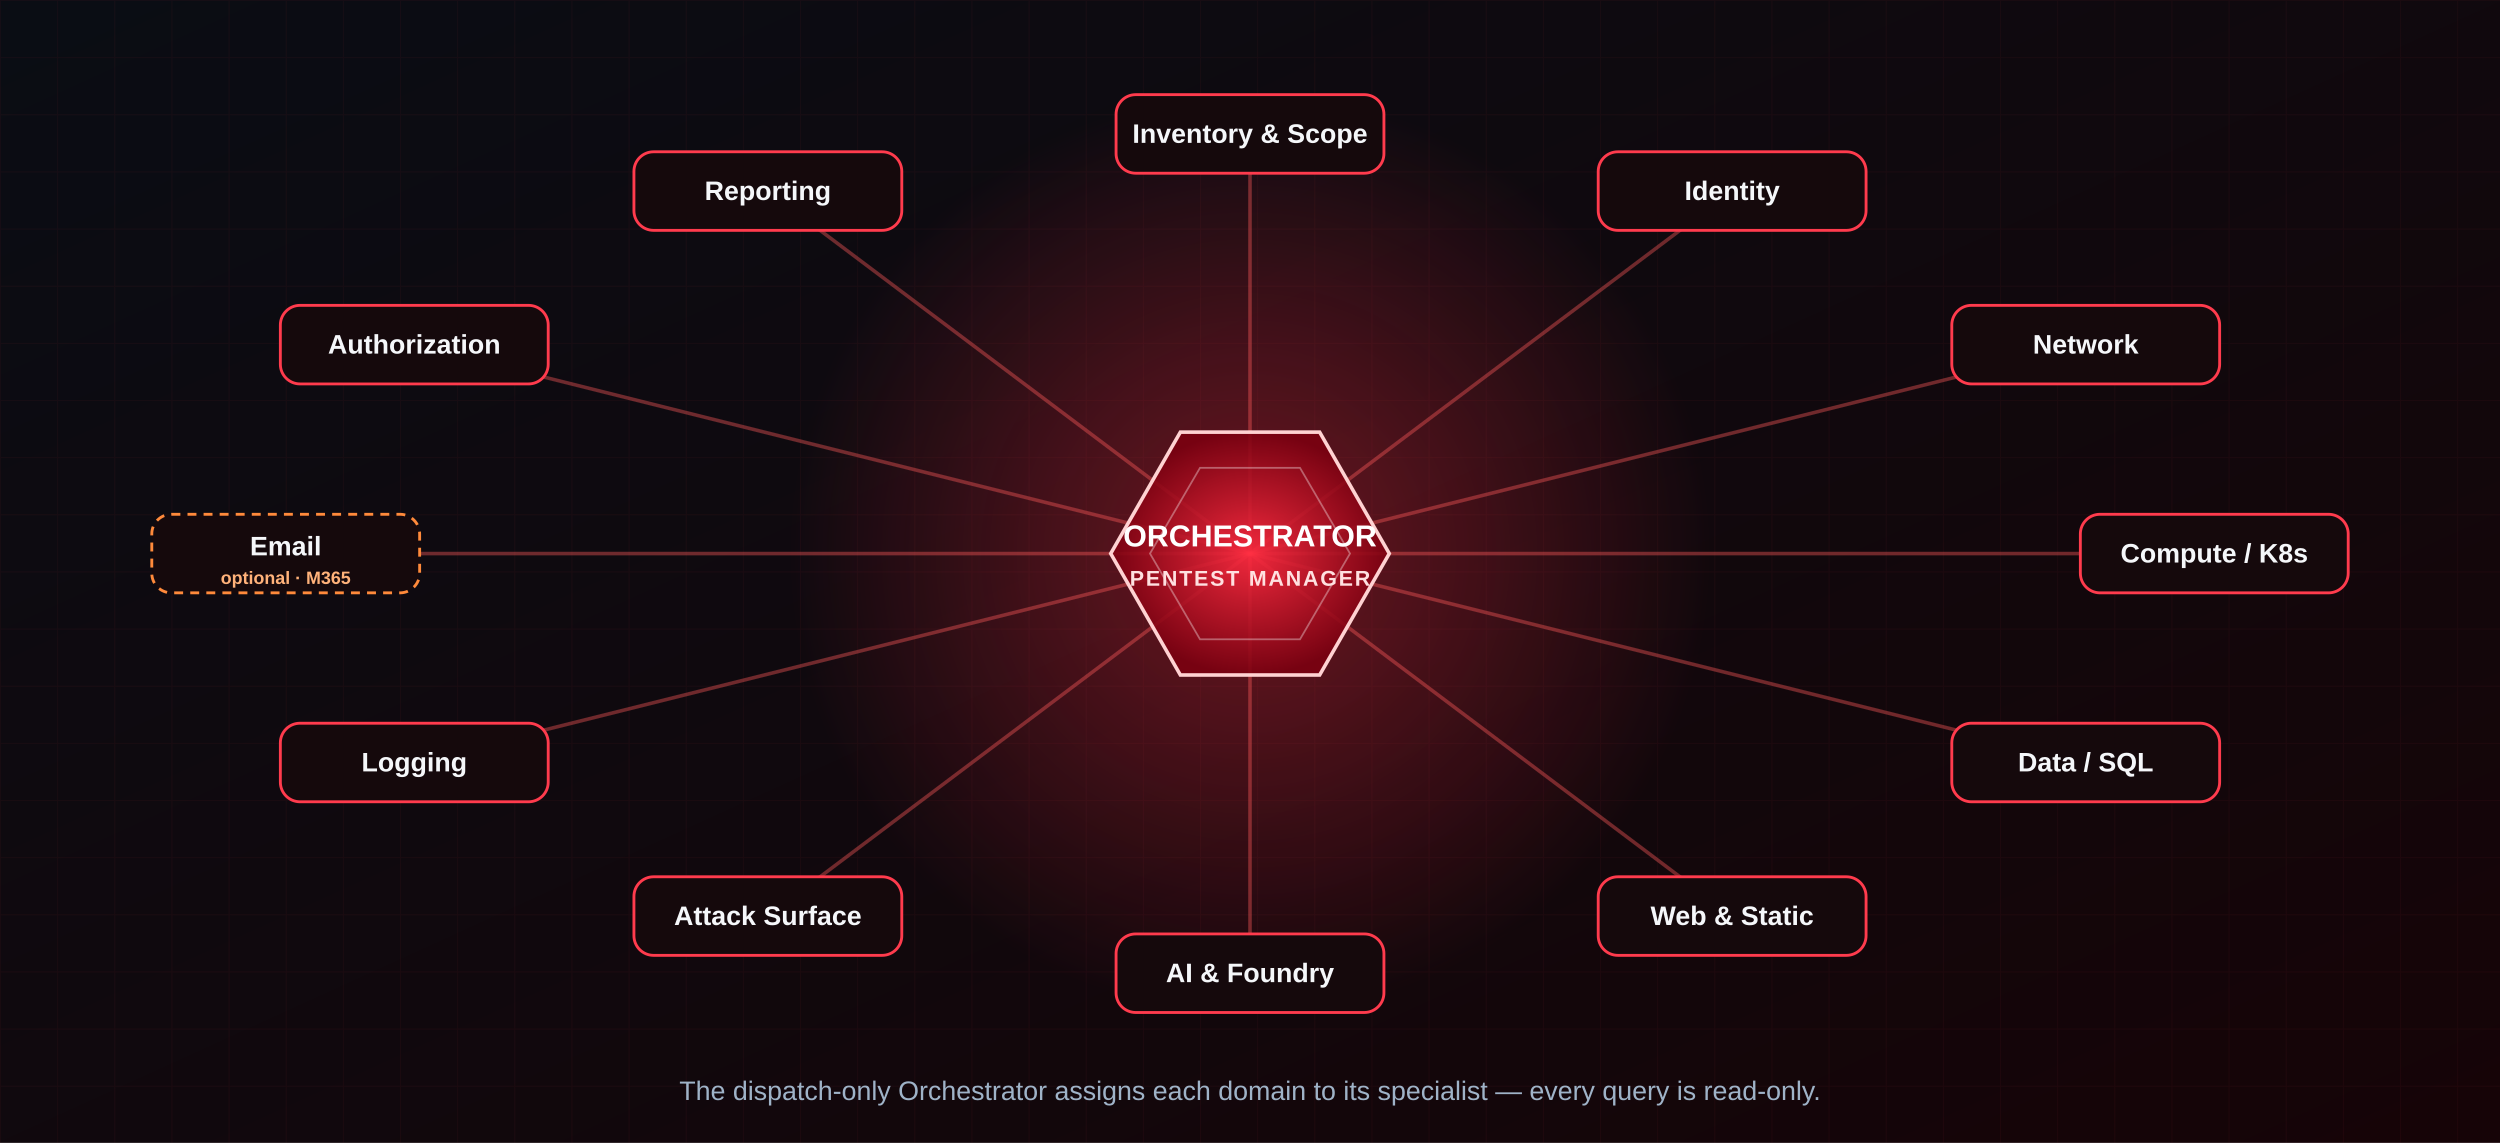
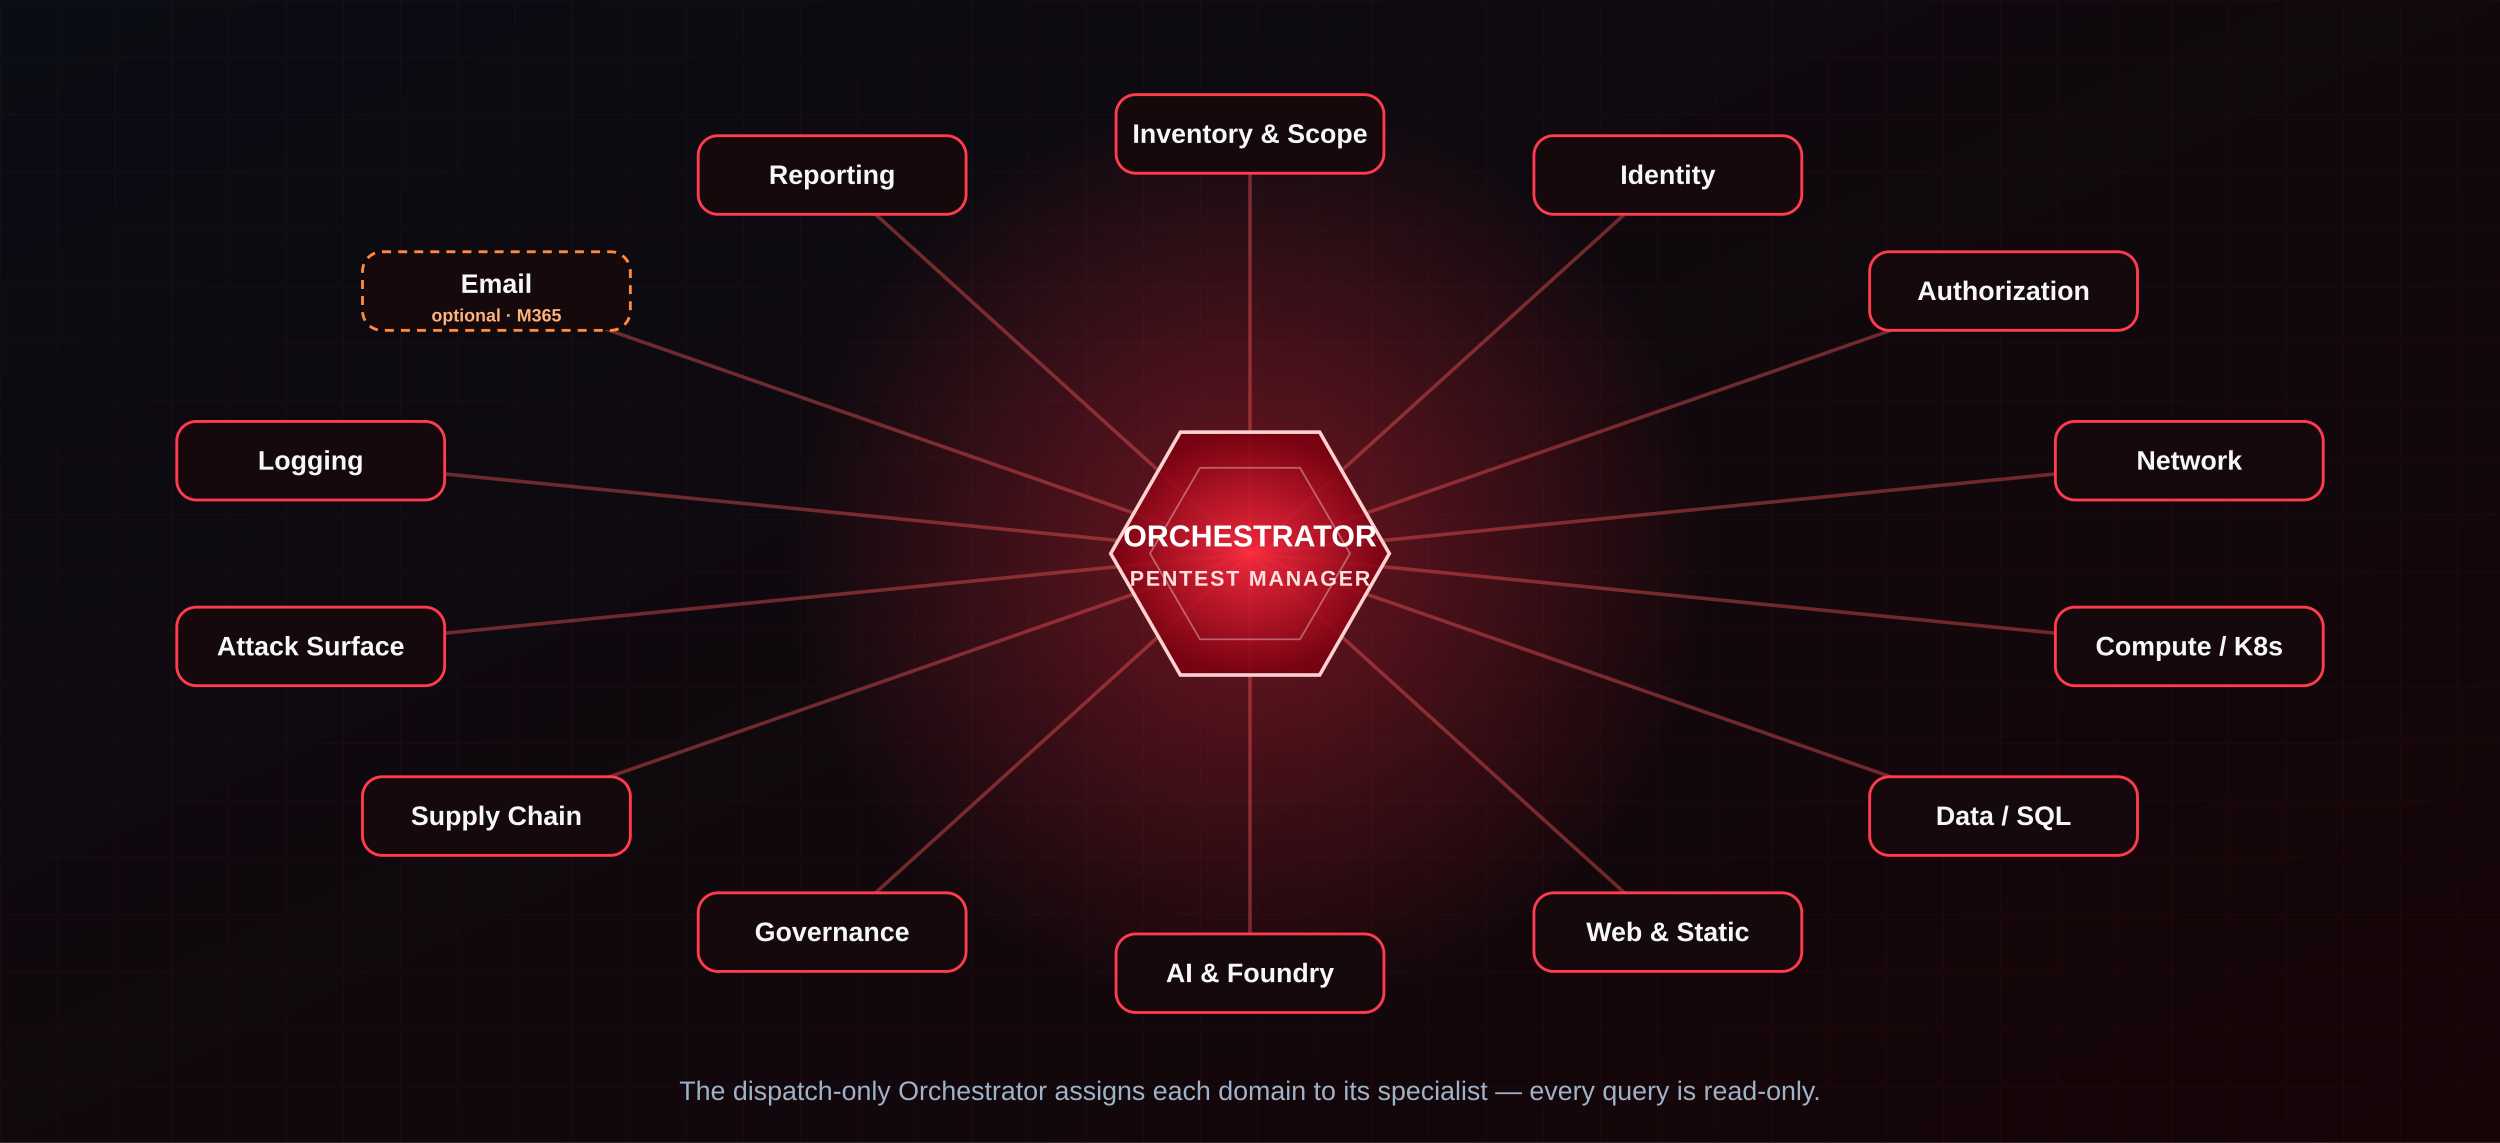
- <svg xmlns="http://www.w3.org/2000/svg" viewBox="0 0 1400 640" width="1400" height="640" role="img" aria-label="Red team agent constellation: orchestrator dispatches twelve domain specialists">
+ <svg xmlns="http://www.w3.org/2000/svg" viewBox="0 0 1400 640" width="1400" height="640" role="img" aria-label="Red team agent constellation: orchestrator dispatches fourteen domain specialists">
  <defs>
    <linearGradient id="abg" x1="0" y1="0" x2="1" y2="1">
      <stop offset="0" stop-color="#0a0d14" />
      <stop offset="1" stop-color="#160407" />
    </linearGradient>
    <radialGradient id="acore" cx="0.5" cy="0.5" r="0.5">
      <stop offset="0" stop-color="#ff2b40" stop-opacity="0.9" />
      <stop offset="1" stop-color="#7a0010" stop-opacity="0.9" />
    </radialGradient>
    <radialGradient id="aglow" cx="0.5" cy="0.5" r="0.5">
      <stop offset="0" stop-color="#ff2b40" stop-opacity="0.4" />
      <stop offset="1" stop-color="#ff2b40" stop-opacity="0" />
    </radialGradient>
    <pattern id="agrid" width="32" height="32" patternUnits="userSpaceOnUse">
      <path d="M32 0H0V32" fill="none" stroke="#ff2b40" stroke-opacity="0.05" stroke-width="1" />
    </pattern>
  </defs>
  <rect width="1400" height="640" fill="url(#abg)" />
  <rect width="1400" height="640" fill="url(#agrid)" />
  <circle cx="700" cy="310" r="260" fill="url(#aglow)" />
  <g stroke="#ff5a5a" stroke-opacity="0.4" stroke-width="2">
    <line x1="700" y1="310" x2="700" y2="75" />
-     <line x1="700" y1="310" x2="970" y2="107" />
-     <line x1="700" y1="310" x2="1168" y2="193" />
-     <line x1="700" y1="310" x2="1240" y2="310" />
-     <line x1="700" y1="310" x2="1168" y2="427" />
-     <line x1="700" y1="310" x2="970" y2="513" />
+     <line x1="700" y1="310" x2="934" y2="98" />
+     <line x1="700" y1="310" x2="1122" y2="163" />
+     <line x1="700" y1="310" x2="1226" y2="258" />
+     <line x1="700" y1="310" x2="1226" y2="362" />
+     <line x1="700" y1="310" x2="1122" y2="457" />
+     <line x1="700" y1="310" x2="934" y2="522" />
    <line x1="700" y1="310" x2="700" y2="545" />
-     <line x1="700" y1="310" x2="430" y2="513" />
-     <line x1="700" y1="310" x2="232" y2="427" />
-     <line x1="700" y1="310" x2="160" y2="310" />
-     <line x1="700" y1="310" x2="232" y2="193" />
-     <line x1="700" y1="310" x2="430" y2="107" />
+     <line x1="700" y1="310" x2="466" y2="522" />
+     <line x1="700" y1="310" x2="278" y2="457" />
+     <line x1="700" y1="310" x2="174" y2="362" />
+     <line x1="700" y1="310" x2="174" y2="258" />
+     <line x1="700" y1="310" x2="278" y2="163" />
+     <line x1="700" y1="310" x2="466" y2="98" />
  </g>
  <g font-family="'Segoe UI', 'Helvetica Neue', Arial, sans-serif" font-size="15" font-weight="600" fill="#f5f7fa" text-anchor="middle">
    <g>
      <rect x="625" y="53" width="150" height="44" rx="11" fill="#15090c" stroke="#ff3b4d" stroke-width="1.6" />
      <text x="700" y="80">Inventory &amp; Scope</text>
    </g>
    <g>
-       <rect x="895" y="85" width="150" height="44" rx="11" fill="#15090c" stroke="#ff3b4d" stroke-width="1.6" />
-       <text x="970" y="112">Identity</text>
+       <rect x="859" y="76" width="150" height="44" rx="11" fill="#15090c" stroke="#ff3b4d" stroke-width="1.6" />
+       <text x="934" y="103">Identity</text>
    </g>
    <g>
-       <rect x="1093" y="171" width="150" height="44" rx="11" fill="#15090c" stroke="#ff3b4d" stroke-width="1.6" />
-       <text x="1168" y="198">Network</text>
+       <rect x="1047" y="141" width="150" height="44" rx="11" fill="#15090c" stroke="#ff3b4d" stroke-width="1.6" />
+       <text x="1122" y="168">Authorization</text>
    </g>
    <g>
-       <rect x="1165" y="288" width="150" height="44" rx="11" fill="#15090c" stroke="#ff3b4d" stroke-width="1.6" />
-       <text x="1240" y="315">Compute / K8s</text>
+       <rect x="1151" y="236" width="150" height="44" rx="11" fill="#15090c" stroke="#ff3b4d" stroke-width="1.6" />
+       <text x="1226" y="263">Network</text>
    </g>
    <g>
-       <rect x="1093" y="405" width="150" height="44" rx="11" fill="#15090c" stroke="#ff3b4d" stroke-width="1.6" />
-       <text x="1168" y="432">Data / SQL</text>
+       <rect x="1151" y="340" width="150" height="44" rx="11" fill="#15090c" stroke="#ff3b4d" stroke-width="1.6" />
+       <text x="1226" y="367">Compute / K8s</text>
    </g>
    <g>
-       <rect x="895" y="491" width="150" height="44" rx="11" fill="#15090c" stroke="#ff3b4d" stroke-width="1.6" />
-       <text x="970" y="518">Web &amp; Static</text>
+       <rect x="1047" y="435" width="150" height="44" rx="11" fill="#15090c" stroke="#ff3b4d" stroke-width="1.6" />
+       <text x="1122" y="462">Data / SQL</text>
+     </g>
+     <g>
+       <rect x="859" y="500" width="150" height="44" rx="11" fill="#15090c" stroke="#ff3b4d" stroke-width="1.6" />
+       <text x="934" y="527">Web &amp; Static</text>
    </g>
    <g>
      <rect x="625" y="523" width="150" height="44" rx="11" fill="#15090c" stroke="#ff3b4d" stroke-width="1.6" />
      <text x="700" y="550">AI &amp; Foundry</text>
    </g>
    <g>
-       <rect x="355" y="491" width="150" height="44" rx="11" fill="#15090c" stroke="#ff3b4d" stroke-width="1.6" />
-       <text x="430" y="518">Attack Surface</text>
+       <rect x="391" y="500" width="150" height="44" rx="11" fill="#15090c" stroke="#ff3b4d" stroke-width="1.6" />
+       <text x="466" y="527">Governance</text>
    </g>
    <g>
-       <rect x="157" y="405" width="150" height="44" rx="11" fill="#15090c" stroke="#ff3b4d" stroke-width="1.6" />
-       <text x="232" y="432">Logging</text>
+       <rect x="203" y="435" width="150" height="44" rx="11" fill="#15090c" stroke="#ff3b4d" stroke-width="1.6" />
+       <text x="278" y="462">Supply Chain</text>
    </g>
    <g>
-       <rect x="85" y="288" width="150" height="44" rx="11" fill="#15090c" stroke="#ff8a3b" stroke-width="1.6" stroke-dasharray="5 4" />
-       <text x="160" y="311">Email</text>
-       <text x="160" y="327" font-size="10" fill="#ffb27a">optional · M365</text>
+       <rect x="99" y="340" width="150" height="44" rx="11" fill="#15090c" stroke="#ff3b4d" stroke-width="1.6" />
+       <text x="174" y="367">Attack Surface</text>
    </g>
    <g>
-       <rect x="157" y="171" width="150" height="44" rx="11" fill="#15090c" stroke="#ff3b4d" stroke-width="1.6" />
-       <text x="232" y="198">Authorization</text>
+       <rect x="99" y="236" width="150" height="44" rx="11" fill="#15090c" stroke="#ff3b4d" stroke-width="1.6" />
+       <text x="174" y="263">Logging</text>
    </g>
    <g>
-       <rect x="355" y="85" width="150" height="44" rx="11" fill="#15090c" stroke="#ff3b4d" stroke-width="1.6" />
-       <text x="430" y="112">Reporting</text>
+       <rect x="203" y="141" width="150" height="44" rx="11" fill="#15090c" stroke="#ff8a3b" stroke-width="1.6" stroke-dasharray="5 4" />
+       <text x="278" y="164">Email</text>
+       <text x="278" y="180" font-size="10" fill="#ffb27a">optional · M365</text>
+     </g>
+     <g>
+       <rect x="391" y="76" width="150" height="44" rx="11" fill="#15090c" stroke="#ff3b4d" stroke-width="1.6" />
+       <text x="466" y="103">Reporting</text>
    </g>
  </g>
  <g transform="translate(700,310)">
    <polygon points="78,0 39,68 -39,68 -78,0 -39,-68 39,-68" fill="url(#acore)" stroke="#ffd2d2" stroke-width="2" />
    <polygon points="56,0 28,48 -28,48 -56,0 -28,-48 28,-48" fill="none" stroke="#ffffff" stroke-opacity="0.35" stroke-width="1" />
    <text x="0" y="-4" text-anchor="middle" font-family="'Segoe UI', Arial, sans-serif" font-size="17" font-weight="800" fill="#ffffff">ORCHESTRATOR</text>
    <text x="0" y="18" text-anchor="middle" font-family="'Segoe UI', Arial, sans-serif" font-size="12" font-weight="600" fill="#ffe0e0" letter-spacing="1">PENTEST MANAGER</text>
  </g>
  <text x="700" y="616" text-anchor="middle" font-family="'Segoe UI', Arial, sans-serif" font-size="15" fill="#9fb3c8">
    The dispatch-only Orchestrator assigns each domain to its specialist — every query is read-only.
  </text>
</svg>
